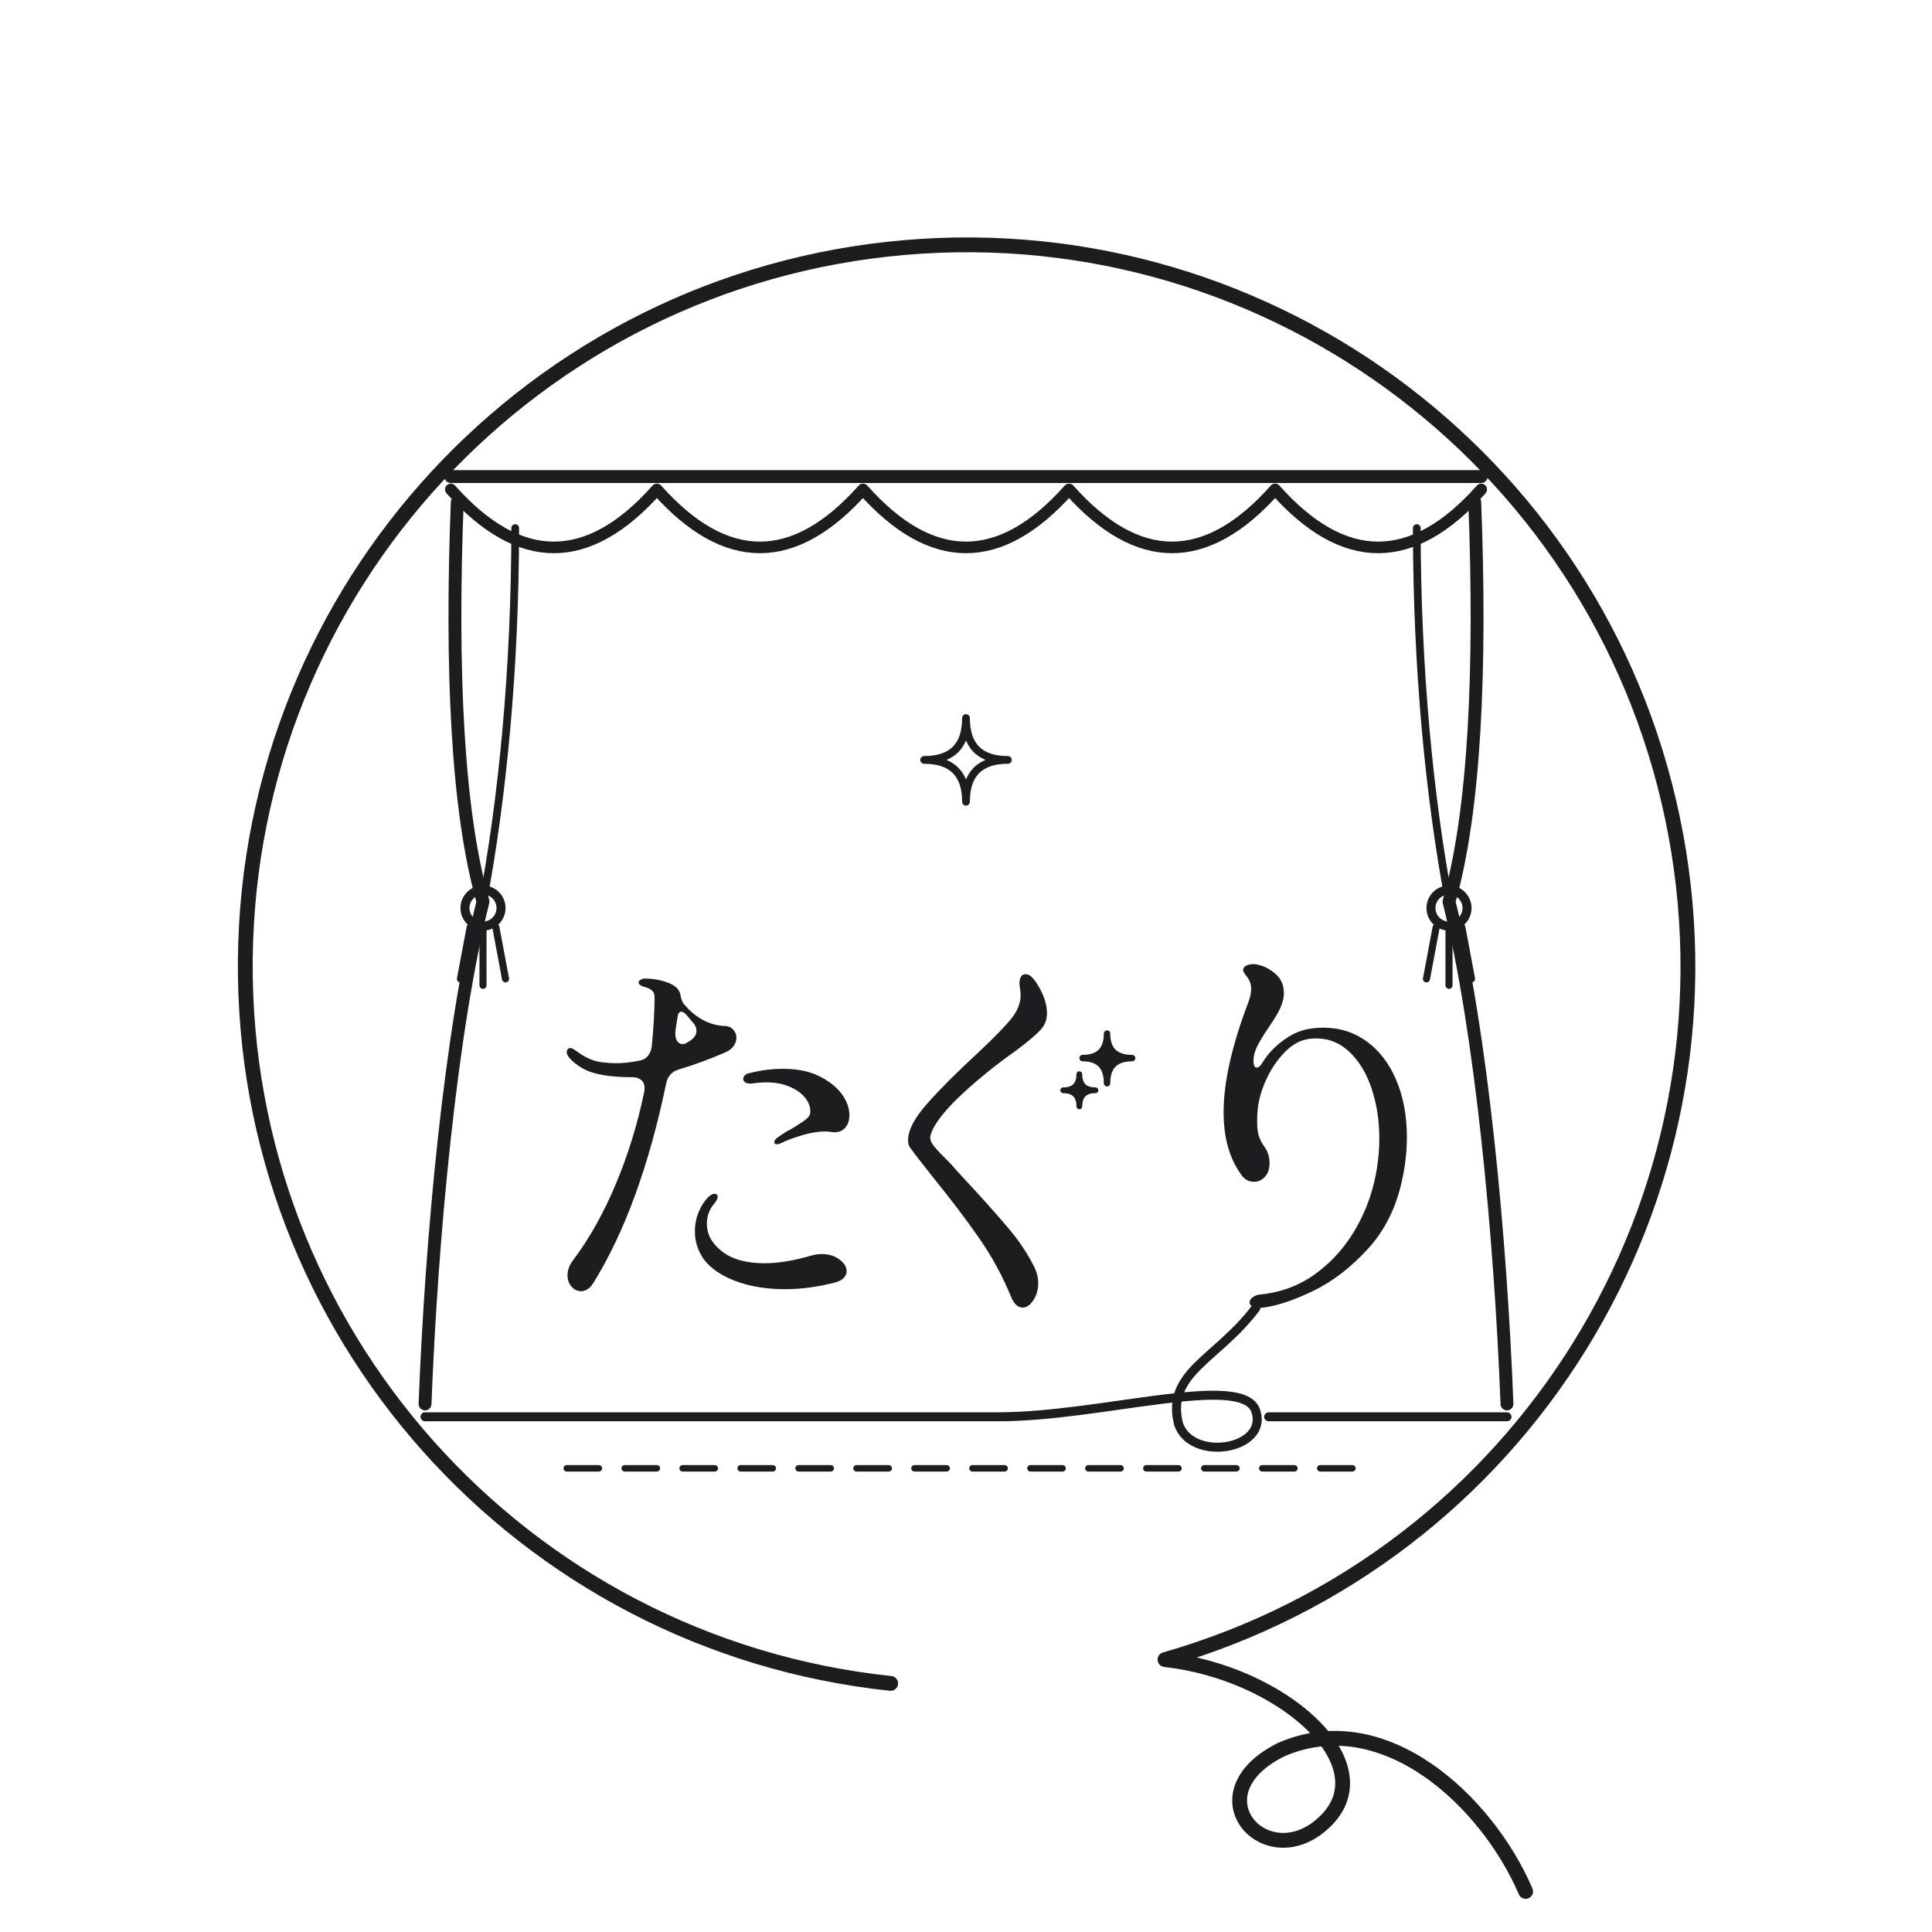
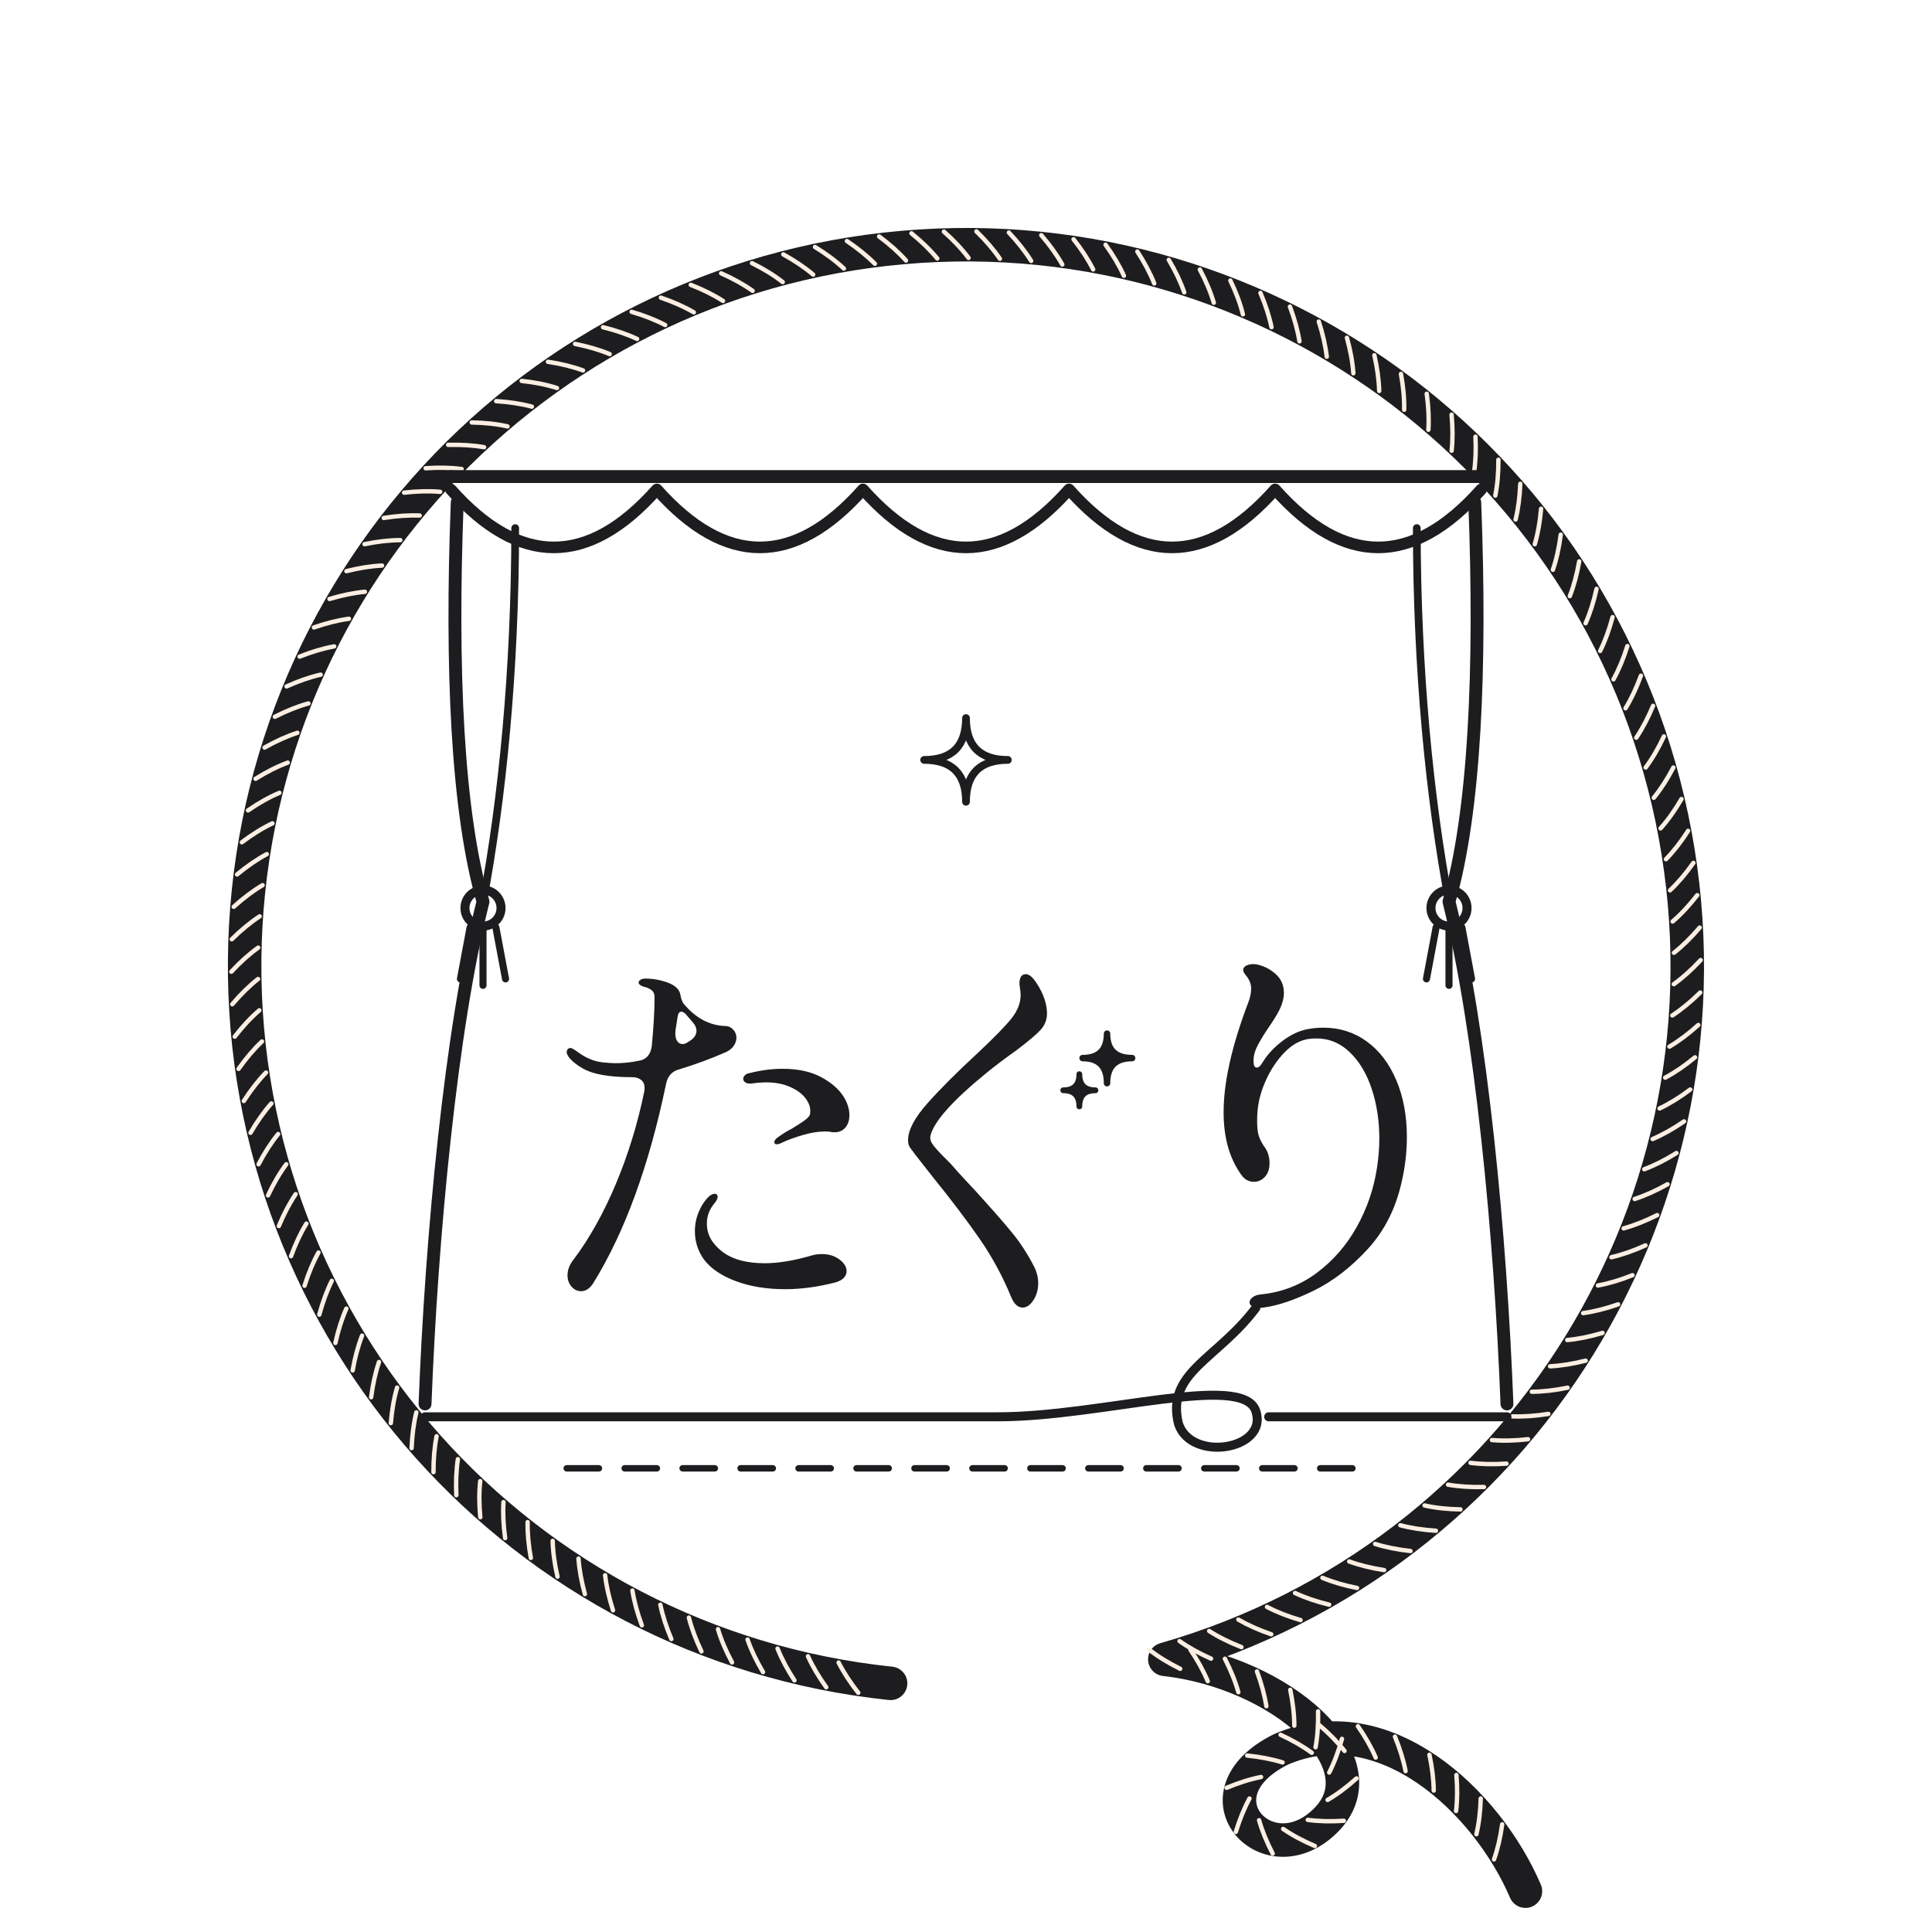
<svg xmlns="http://www.w3.org/2000/svg" viewBox="0 0 300 300" width="300" height="300" role="img" aria-label="たぐり">
-   <path d="M138.3 261.4 A112 112 0 1 1 180.9 257.7 C198.9 259.7 214.9 273.7 205.9 282.7 C196.9 291.7 184.9 278.7 198.9 271.7 C214.9 264.7 230.9 279.7 236.9 293.7" fill="none" stroke="#1d1d1f" stroke-width="2.3" stroke-linecap="round" stroke-linejoin="round" />
+   <path d="M138.29 261.39 A112 112 0 1 1 180.87 257.66 C198.87 259.66 214.87 273.66 205.87 282.66 C196.87 291.66 184.87 278.66 198.87 271.66 C214.87 264.66 230.87 279.66 236.87 293.66" fill="none" stroke="#1d1d1f" stroke-width="5.2" stroke-linecap="round" stroke-linejoin="round" />
+   <path d="M133.27 262.85 Q131.38 260.44 130.22 258.16 M128.30 262.00 Q126.51 259.51 125.46 257.18 M123.36 260.93 Q121.69 258.37 120.74 255.99 M118.48 259.64 Q116.92 257.01 116.08 254.59 M113.67 258.14 Q112.22 255.44 111.49 252.98 M108.92 256.43 Q107.60 253.67 106.97 251.18 M104.25 254.51 Q103.05 251.69 102.54 249.18 M99.67 252.38 Q98.60 249.51 98.20 246.98 M95.19 250.05 Q94.25 247.14 93.96 244.60 M90.82 247.53 Q90.01 244.58 89.83 242.02 M86.57 244.82 Q85.88 241.84 85.82 239.27 M82.43 241.92 Q81.88 238.91 81.93 236.35 M78.44 238.84 Q78.02 235.81 78.18 233.25 M74.58 235.59 Q74.29 232.54 74.57 229.99 M70.86 232.17 Q70.72 229.11 71.10 226.58 M67.31 228.59 Q67.30 225.53 67.79 223.02 M63.91 224.86 Q64.04 221.80 64.65 219.31 M60.69 220.98 Q60.94 217.92 61.66 215.46 M57.63 216.96 Q58.03 213.92 58.85 211.49 M54.76 212.80 Q55.29 209.79 56.22 207.40 M52.08 208.53 Q52.74 205.54 53.78 203.20 M49.58 204.14 Q50.38 201.19 51.52 198.89 M47.29 199.65 Q48.21 196.73 49.45 194.49 M45.19 195.06 Q46.24 192.18 47.58 190.00 M43.30 190.38 Q44.48 187.55 45.91 185.43 M41.62 185.62 Q42.92 182.85 44.45 180.79 M40.15 180.79 Q41.57 178.08 43.19 176.09 M38.90 175.90 Q40.44 173.26 42.14 171.34 M37.86 170.96 Q39.52 168.39 41.30 166.55 M37.04 165.98 Q38.81 163.48 40.68 161.72 M36.45 160.97 Q38.32 158.55 40.27 156.88 M36.07 155.94 Q38.05 153.60 40.07 152.02 M35.92 150.89 Q38.00 148.65 40.09 147.15 M35.99 145.85 Q38.17 143.70 40.32 142.29 M36.29 140.81 Q38.56 138.76 40.77 137.45 M36.81 135.79 Q39.17 133.84 41.43 132.63 M37.55 130.79 Q39.99 128.95 42.30 127.85 M38.51 125.84 Q41.03 124.11 43.39 123.11 M39.68 120.93 Q42.28 119.31 44.68 118.42 M41.08 116.08 Q43.75 114.58 46.18 113.79 M42.68 111.30 Q45.42 109.91 47.89 109.23 M44.50 106.59 Q47.29 105.33 49.79 104.76 M46.52 101.96 Q49.37 100.83 51.89 100.37 M48.75 97.43 Q51.64 96.43 54.18 96.08 M51.17 93.01 Q54.11 92.13 56.66 91.89 M53.79 88.69 Q56.76 87.94 59.32 87.82 M56.60 84.50 Q59.60 83.88 62.16 83.87 M59.59 80.43 Q62.61 79.95 65.17 80.05 M62.75 76.50 Q65.79 76.15 68.35 76.37 M66.09 72.71 Q69.14 72.50 71.68 72.83 M69.59 69.08 Q72.65 69.00 75.17 69.44 M73.25 65.60 Q76.31 65.65 78.81 66.21 M77.05 62.29 Q80.11 62.48 82.59 63.14 M81.01 59.15 Q84.05 59.47 86.49 60.25 M85.09 56.18 Q88.12 56.64 90.53 57.52 M89.30 53.40 Q92.31 54.00 94.67 54.98 M93.64 50.81 Q96.61 51.54 98.93 52.63 M98.08 48.42 Q101.02 49.28 103.29 50.47 M102.62 46.22 Q105.52 47.21 107.74 48.50 M107.26 44.23 Q110.11 45.34 112.27 46.73 M111.98 42.44 Q114.78 43.68 116.87 45.16 M116.77 40.86 Q119.52 42.22 121.54 43.80 M121.63 39.50 Q124.31 40.98 126.27 42.64 M126.55 38.35 Q129.16 39.95 131.04 41.70 M131.51 37.43 Q134.05 39.14 135.85 40.96 M136.51 36.72 Q138.97 38.54 140.68 40.45 M141.53 36.23 Q143.91 38.16 145.54 40.14 M146.57 35.97 Q148.86 38.00 150.40 40.05 M151.62 35.93 Q153.81 38.06 155.26 40.18 M156.66 36.11 Q158.76 38.34 160.12 40.52 M161.69 36.52 Q163.69 38.84 164.95 41.07 M166.70 37.15 Q168.59 39.55 169.75 41.84 M171.67 38.00 Q173.46 40.48 174.52 42.82 M176.61 39.06 Q178.28 41.63 179.23 44.01 M181.49 40.35 Q183.05 42.98 183.89 45.40 M186.31 41.85 Q187.75 44.55 188.48 47.01 M191.05 43.56 Q192.38 46.32 193.00 48.81 M195.72 45.48 Q196.92 48.30 197.44 50.81 M200.30 47.61 Q201.37 50.47 201.78 53.00 M204.78 49.93 Q205.72 52.84 206.02 55.39 M209.15 52.45 Q209.97 55.40 210.15 57.96 M213.41 55.16 Q214.09 58.15 214.16 60.71 M217.54 58.06 Q218.09 61.07 218.04 63.63 M221.54 61.14 Q221.96 64.17 221.80 66.73 M225.40 64.39 Q225.68 67.44 225.41 69.99 M229.11 67.81 Q229.26 70.87 228.88 73.40 M232.67 71.39 Q232.69 74.45 232.19 76.96 M236.07 75.12 Q235.95 78.18 235.34 80.67 M239.30 79.00 Q239.04 82.05 238.32 84.51 M242.35 83.02 Q241.96 86.06 241.13 88.48 M245.22 87.17 Q244.69 90.19 243.76 92.57 M247.91 91.44 Q247.25 94.43 246.21 96.78 M250.40 95.83 Q249.61 98.79 248.47 101.08 M252.70 100.32 Q251.78 103.24 250.54 105.49 M254.80 104.92 Q253.75 107.79 252.41 109.98 M256.69 109.60 Q255.51 112.42 254.08 114.55 M258.37 114.35 Q257.07 117.13 255.54 119.18 M259.84 119.18 Q258.42 121.89 256.80 123.88 M261.10 124.07 Q259.56 126.72 257.85 128.63 M262.13 129.01 Q260.48 131.58 258.69 133.42 M262.95 133.99 Q261.19 136.49 259.32 138.25 M263.55 139.00 Q261.67 141.42 259.73 143.09 M263.93 144.03 Q261.94 146.37 259.93 147.95 M264.08 149.08 Q262.00 151.32 259.91 152.82 M264.01 154.12 Q261.83 156.27 259.68 157.68 M263.71 159.16 Q261.44 161.21 259.23 162.52 M263.20 164.18 Q260.84 166.13 258.57 167.34 M262.46 169.18 Q260.01 171.02 257.70 172.12 M261.50 174.13 Q258.98 175.86 256.62 176.87 M260.32 179.04 Q257.73 180.66 255.32 181.56 M258.93 183.89 Q256.26 185.39 253.83 186.18 M257.33 188.68 Q254.59 190.06 252.12 190.74 M255.51 193.38 Q252.72 194.65 250.22 195.22 M253.49 198.01 Q250.65 199.15 248.12 199.61 M251.26 202.54 Q248.37 203.55 245.83 203.90 M248.84 206.97 Q245.91 207.85 243.36 208.08 M246.22 211.28 Q243.26 212.03 240.70 212.16 M243.42 215.48 Q240.42 216.10 237.86 216.11 M240.43 219.55 Q237.41 220.03 234.85 219.93 M237.27 223.48 Q234.23 223.83 231.67 223.61 M233.93 227.27 Q230.88 227.48 228.34 227.15 M230.43 230.90 Q227.37 230.98 224.85 230.54 M226.78 234.38 Q223.71 234.33 221.21 233.77 M222.97 237.69 Q219.91 237.50 217.44 236.84 M219.02 240.84 Q215.97 240.51 213.53 239.74 M214.93 243.80 Q211.91 243.34 209.50 242.46 M210.72 246.58 Q207.72 245.99 205.35 245.00 M206.39 249.17 Q203.42 248.45 201.09 247.36 M201.95 251.57 Q199.01 250.71 196.74 249.52 M197.40 253.77 Q194.51 252.78 192.29 251.49 M192.77 255.76 Q189.92 254.65 187.76 253.26 M188.05 257.55 Q185.25 256.31 183.16 254.83 M183.26 259.13 Q180.51 257.77 178.49 256.20 M184.84 256.15 Q186.55 258.69 187.54 261.05 M190.20 257.57 Q191.60 260.29 192.29 262.76 M195.18 259.54 Q196.24 262.41 196.64 264.94 M200.35 262.40 Q200.97 265.40 200.98 267.96 M204.67 265.73 Q204.74 268.79 204.28 271.31 M208.38 270.01 Q207.56 272.96 206.40 275.24 M210.64 276.15 Q208.36 278.20 206.15 279.49 M208.67 282.73 Q205.61 282.93 203.07 282.59 M204.18 286.65 Q201.36 285.45 199.25 284.00 M197.62 287.82 Q196.21 285.10 195.51 282.64 M191.90 284.45 Q192.80 281.53 194.02 279.27 M190.47 277.61 Q193.29 276.43 195.81 275.93 M193.66 272.60 Q196.71 272.91 199.16 273.67 M198.85 269.38 Q201.63 270.66 203.69 272.17 M204.87 267.88 Q207.20 269.87 208.78 271.89 M210.86 268.05 Q212.61 270.57 213.62 272.92 M216.61 269.67 Q217.77 272.51 218.26 275.02 M221.96 272.48 Q222.60 275.47 222.63 278.04 M226.15 275.62 Q226.40 278.67 226.10 281.21 M229.93 279.27 Q229.84 282.33 229.25 284.82 M233.26 283.28 Q232.84 286.31 231.99 288.73" fill="none" stroke="#fbeee2" stroke-width="0.68" stroke-linecap="round" />
  <path d="M70 74 L230 74" fill="none" stroke="#1d1d1f" stroke-width="2.0" stroke-linecap="round" stroke-linejoin="round" />
  <path d="M70 76 Q86 94 102 76 Q118 94 134 76 Q150 94 166 76 Q182 94 198 76 Q214 94 230 76" fill="none" stroke="#1d1d1f" stroke-width="1.8" stroke-linecap="round" stroke-linejoin="round" />
  <path d="M71 78 C70 104 71 126 75 140 C70 160 67 192 66 218" fill="none" stroke="#1d1d1f" stroke-width="2.0" stroke-linecap="round" stroke-linejoin="round" />
  <path d="M80 82 C80 104 78 124 75 140" fill="none" stroke="#1d1d1f" stroke-width="1.2" stroke-linecap="round" stroke-linejoin="round" />
  <path d="M229 78 C230 104 229 126 225 140 C230 160 233 192 234 218" fill="none" stroke="#1d1d1f" stroke-width="2.0" stroke-linecap="round" stroke-linejoin="round" />
  <path d="M220 82 C220 104 222 124 225 140" fill="none" stroke="#1d1d1f" stroke-width="1.2" stroke-linecap="round" stroke-linejoin="round" />
  <circle cx="75" cy="141" r="2.8" fill="none" stroke="#1d1d1f" stroke-width="1.4" />
  <path d="M73 144 L71.5 152 M75 144 L75 153 M77 144 L78.5 152" fill="none" stroke="#1d1d1f" stroke-width="1.1" stroke-linecap="round" stroke-linejoin="round" />
  <circle cx="225" cy="141" r="2.8" fill="none" stroke="#1d1d1f" stroke-width="1.4" />
  <path d="M223 144 L221.5 152 M225 144 L225 153 M227 144 L228.5 152" fill="none" stroke="#1d1d1f" stroke-width="1.1" stroke-linecap="round" stroke-linejoin="round" />
  <path d="M88.0 163.42Q88.0 163.11 88.155 162.924Q88.31 162.738 88.558 162.738Q88.806 162.738 89.054 162.924Q89.302 163.048 89.984 163.544Q90.666 164.04 91.596 164.443Q92.526 164.846 93.642 164.97Q94.882 165.094 95.564 165.094Q97.362 165.094 99.16 164.722Q100.896 164.474 101.206 162.49Q101.64 157.902 101.64 154.864Q101.64 154.12 101.206 153.779Q100.772 153.438 100.307 153.314Q99.842 153.19 99.718 153.128Q99.16 152.88 99.16 152.57Q99.16 152.322 99.47 152.136Q99.78 151.95 100.152 151.95Q102.012 151.95 103.748 152.601Q105.484 153.252 105.67 154.554Q105.794 155.298 106.104 155.794Q108.956 159.266 112.8 159.328Q113.42 159.39 113.885 159.917Q114.35 160.444 114.35 161.126Q114.35 161.808 113.916 162.428Q113.482 163.048 112.614 163.42Q109.204 164.908 105.546 166.024Q103.81 166.458 103.438 168.256Q99.47 187.352 92.154 199.194Q91.348 200.496 90.232 200.496Q89.364 200.496 88.744 199.783Q88.124 199.07 88.124 198.016Q88.124 196.776 89.054 195.598Q92.774 190.638 95.626 183.849Q98.478 177.06 100.028 169.558Q100.09 169.31 100.09 168.938Q100.09 168.132 99.563 167.698Q99.036 167.264 98.168 167.264Q94.076 167.264 91.72 166.458Q90.48 166.024 89.395 165.187Q88.31 164.35 88.062 163.668Q88.0 163.606 88.0 163.42ZM104.926 159.762Q104.864 160.01 104.864 160.506Q104.864 161.25 105.174 161.684Q105.484 162.118 105.98 162.118Q106.414 162.118 106.724 161.87L107.034 161.684Q108.15 161.002 108.15 160.072Q108.15 159.39 107.592 158.77L106.476 157.468Q106.104 157.096 105.794 157.096Q105.36 157.096 105.236 157.778ZM121.542 165.962Q125.076 165.962 127.463 167.233Q129.85 168.504 130.966 170.24Q131.896 171.728 131.896 173.154Q131.896 174.332 131.276 175.076Q130.656 175.82 129.602 175.82Q129.168 175.82 128.982 175.758Q128.734 175.696 128.052 175.696Q126.564 175.696 124.642 176.254Q122.72 176.812 121.294 177.494Q120.922 177.68 120.612 177.68Q120.24 177.68 120.24 177.37Q120.24 176.936 120.922 176.502Q121.976 175.758 122.844 175.324Q124.084 174.58 124.828 174.053Q125.572 173.526 125.758 173.092Q125.82 172.906 125.82 172.472Q125.82 171.48 125.014 170.457Q124.208 169.434 122.627 168.752Q121.046 168.07 119.0 168.07Q117.884 168.07 116.706 168.256H116.396Q115.962 168.256 115.683 168.039Q115.404 167.822 115.404 167.512Q115.404 167.264 115.652 166.985Q115.9 166.706 116.334 166.644Q119.0 165.962 121.542 165.962ZM107.902 191.196Q107.902 189.584 108.522 188.127Q109.142 186.67 110.134 185.74Q110.63 185.368 110.94 185.368Q111.436 185.368 111.436 185.864Q111.436 186.236 110.94 186.856Q109.762 188.22 109.762 190.018Q109.762 192.498 112.118 194.327Q114.474 196.156 118.752 196.156Q121.852 196.156 125.944 194.978Q126.688 194.73 127.618 194.73Q129.23 194.73 130.346 195.567Q131.462 196.404 131.462 197.396Q131.462 197.954 131.028 198.419Q130.594 198.884 129.726 199.132Q125.634 200.186 121.914 200.186Q117.636 200.186 114.288 198.946Q110.94 197.706 109.328 195.598Q107.902 193.614 107.902 191.196Z" fill="#1d1d1f" />
  <path d="M144.844 182.764Q144.224 181.958 143.139 180.594Q142.054 179.23 141.434 178.362Q141.0 177.866 141.0 177.06Q141.0 174.704 144.038 171.294Q147.076 167.884 151.788 163.544Q155.818 159.762 157.151 158.026Q158.484 156.29 158.484 154.492Q158.484 154.058 158.36 153.314L158.298 152.756Q158.298 151.268 159.29 151.268Q160.034 151.268 160.902 152.57Q161.77 153.872 162.204 155.174Q162.576 156.352 162.576 157.344Q162.576 158.832 161.584 159.917Q160.592 161.002 157.802 163.11Q155.26 164.908 153.276 166.52Q145.278 173.03 144.472 176.378Q144.348 177.06 144.875 177.773Q145.402 178.486 146.642 179.726L147.572 180.656Q148.812 182.082 149.804 183.136Q150.796 184.19 151.478 184.934Q155.26 189.088 157.182 191.444Q159.104 193.8 160.592 196.714Q161.212 197.954 161.212 199.256Q161.212 200.744 160.468 201.891Q159.724 203.038 158.794 203.038Q157.678 203.038 156.996 201.364Q155.012 196.528 152.036 192.25Q149.06 187.972 144.844 182.764Z" fill="#1d1d1f" />
  <path d="M171.9 160.5 Q171.9 164.3 175.8 164.3 Q171.9 164.3 171.9 168.2 Q171.9 164.3 168.1 164.3 Q171.9 164.3 171.9 160.5Z" fill="#1d1d1f" stroke="#1d1d1f" stroke-width="1.0" stroke-linejoin="round" />
  <path d="M167.6 166.8 Q167.6 169.3 170.1 169.3 Q167.6 169.3 167.6 171.8 Q167.6 169.3 165.1 169.3 Q167.6 169.3 167.6 166.8Z" fill="#1d1d1f" stroke="#1d1d1f" stroke-width="0.9" stroke-linejoin="round" />
  <path d="M190.0 172.72Q190.0 165.776 193.782 155.794Q194.278 154.554 194.278 153.5Q194.278 152.384 193.41 151.392Q193.038 150.896 193.038 150.648Q193.038 150.152 193.596 149.904Q194.154 149.656 194.898 149.718Q196.572 149.966 197.967 151.144Q199.362 152.322 199.362 154.182Q199.362 155.484 198.556 157.034Q197.998 158.088 197.006 159.514Q195.89 161.188 195.301 162.304Q194.712 163.42 194.65 164.474V164.784Q194.65 165.776 195.146 165.776Q195.58 165.776 196.014 165.032Q197.13 163.172 199.083 161.684Q201.036 160.196 202.958 159.824Q204.136 159.576 205.5 159.576Q209.282 159.576 212.227 161.715Q215.172 163.854 216.815 167.729Q218.458 171.604 218.458 176.564Q218.458 180.036 217.652 183.508Q216.288 189.708 212.351 193.986Q208.414 198.264 203.95 200.434Q199.486 202.604 196.2 203.038L195.58 203.1Q194.836 203.1 194.433 202.852Q194.03 202.604 194.03 202.232Q194.03 201.798 194.526 201.426Q195.022 201.054 195.828 200.992Q200.664 200.496 204.477 197.644Q208.29 194.792 210.677 190.514Q213.064 186.236 213.808 181.4Q214.18 179.044 214.18 176.812Q214.18 172.658 213.002 169.093Q211.824 165.528 209.592 163.389Q207.36 161.25 204.446 161.25Q203.702 161.25 203.33 161.312Q201.284 161.56 199.517 163.358Q197.75 165.156 196.603 167.667Q195.456 170.178 195.27 172.534Q195.208 173.154 195.208 174.084Q195.208 175.572 195.456 176.347Q195.704 177.122 196.2 177.866Q196.882 178.734 197.068 179.788Q197.13 180.098 197.13 180.656Q197.13 181.958 196.417 182.733Q195.704 183.508 194.712 183.508Q193.472 183.508 192.728 182.392Q190.0 178.61 190.0 172.72Z" fill="#1d1d1f" />
  <path d="M195.0 203.1 C189.0 211.1 181.0 213.1 183.0 221.1 C185.0 227.1 197.0 225.1 195.0 219.1 C193.0 213.1 171.0 220 155.0 220 L66 220" fill="none" stroke="#1d1d1f" stroke-width="1.4" stroke-linecap="round" stroke-linejoin="round" />
  <path d="M197.0 220 L234 220" fill="none" stroke="#1d1d1f" stroke-width="1.4" stroke-linecap="round" stroke-linejoin="round" />
  <path d="M88 228 L212 228" fill="none" stroke="#1d1d1f" stroke-width="1.0" stroke-linecap="round" stroke-linejoin="round" stroke-dasharray="5 4" />
  <path d="M150.0 111.5 Q150.0 118.0 156.5 118.0 Q150.0 118.0 150.0 124.5 Q150.0 118.0 143.5 118.0 Q150.0 118.0 150.0 111.5Z" fill="none" stroke="#1d1d1f" stroke-width="1.2" stroke-linejoin="round" />
</svg>
